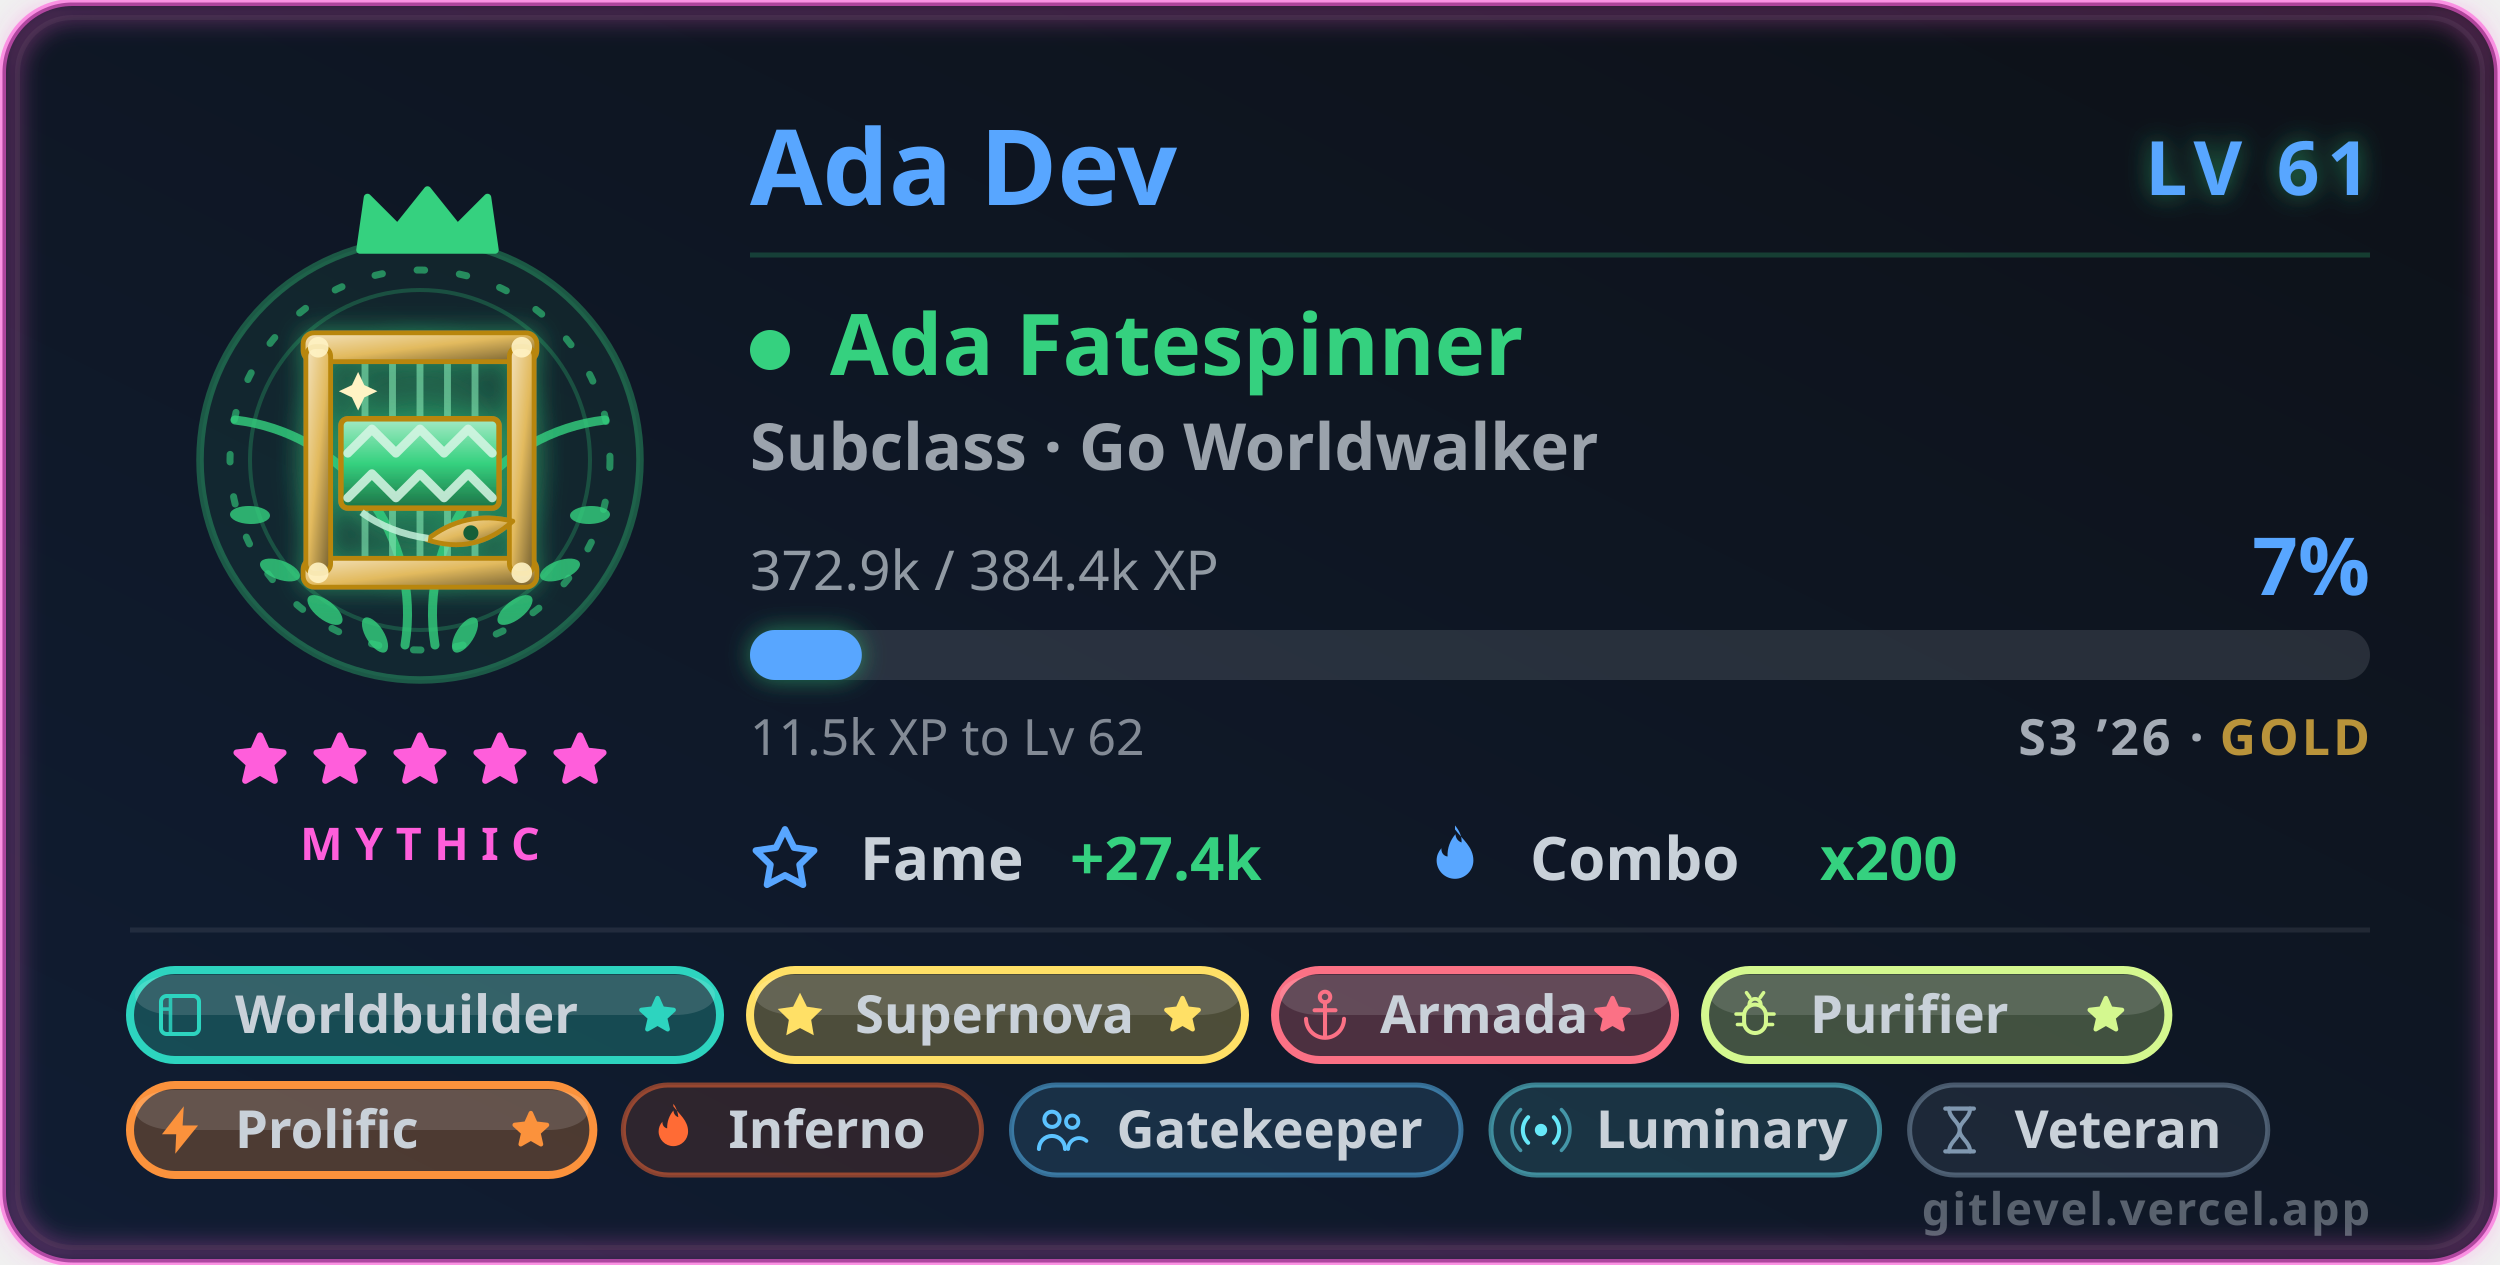
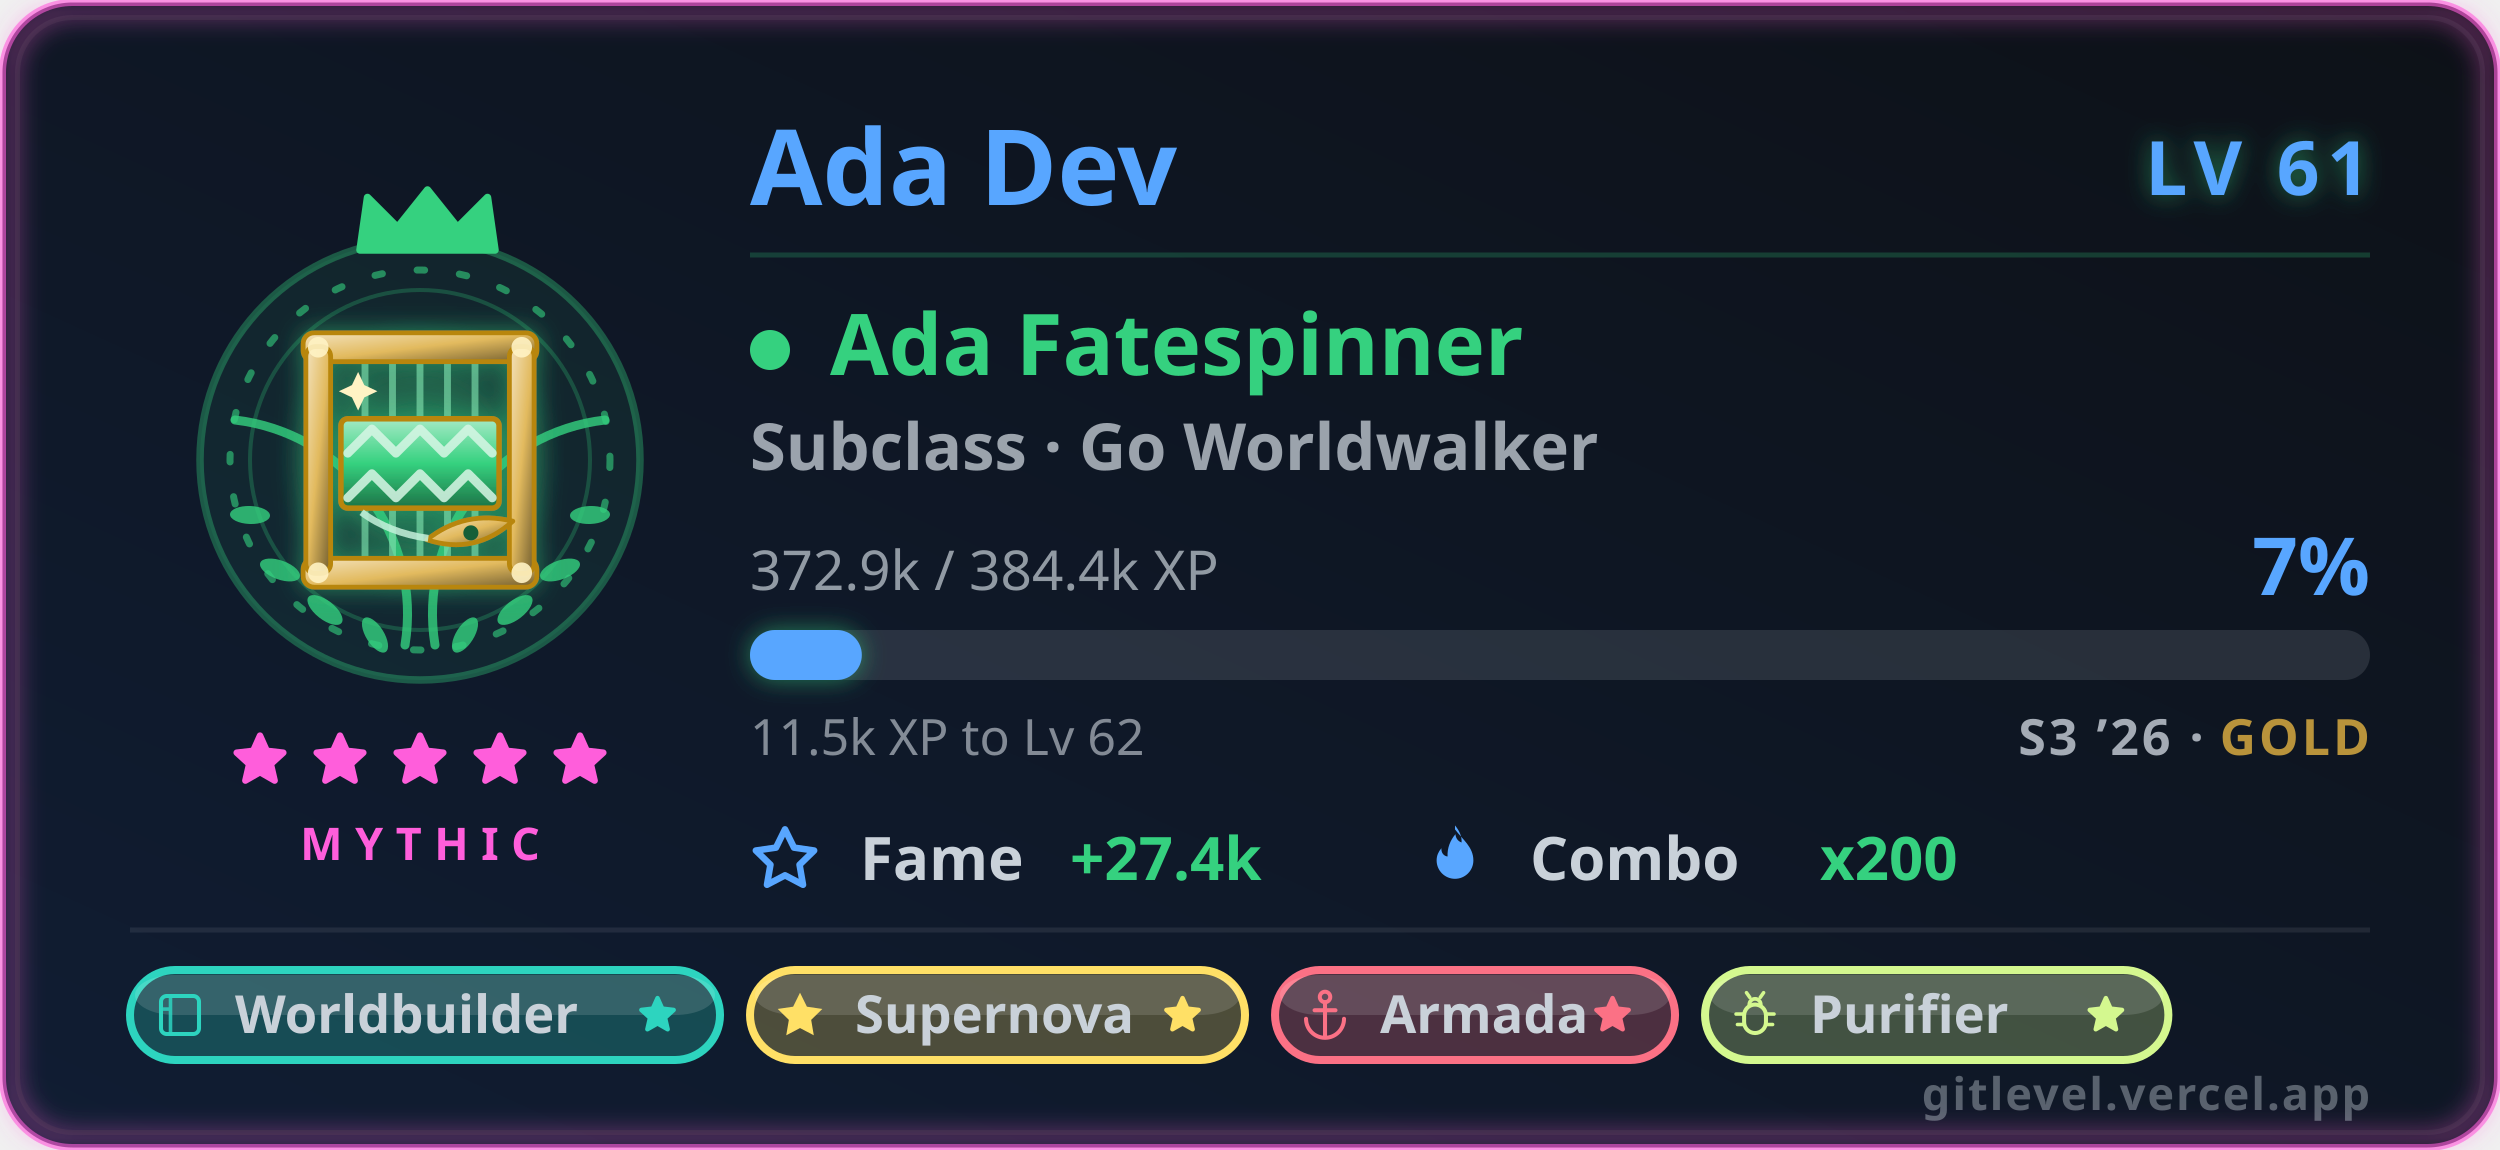
- <svg xmlns="http://www.w3.org/2000/svg" width="500" height="253" viewBox="0 0 500 253" role="img" aria-labelledby="card-title-a11y card-desc-a11y">
+ <svg xmlns="http://www.w3.org/2000/svg" width="500" height="230" viewBox="0 0 500 230" role="img" aria-labelledby="card-title-a11y card-desc-a11y">
  <style>
text { font-family: 'Segoe UI', Ubuntu, 'Helvetica Neue', sans-serif; }
.title { font-size: 18px; font-weight: 600; fill: #58a6ff; }
.title-icon { fill: #58a6ff; }
.icon { fill: #58a6ff; }


.gl-name { font-size: 21px; font-weight: 700; fill: #58a6ff; }
.gl-lvl { font-size: 15px; font-weight: 800; letter-spacing: 1.5px; fill: #58a6ff; }
.gl-class { font-size: 17px; font-weight: 700; fill: #35d17f; }
.gl-sub { font-size: 13px; font-weight: 600; fill: #c9d1d9; opacity: 0.75; }
.gl-meta { font-size: 11px; fill: #c9d1d9; opacity: 0.7; }
.gl-pct { font-size: 16px; font-weight: 800; fill: #58a6ff; }
.gl-chip-label { font-size: 12px; font-weight: 600; fill: #c9d1d9; }
.gl-chip-value { font-size: 12px; font-weight: 800; fill: #35d17f; }
.gl-hint { font-size: 10px; fill: #c9d1d9; opacity: 0.62; }
.gl-badge-label { font-size: 10.5px; font-weight: 600; }
.gl-rarity { font-size: 9px; font-weight: 700; letter-spacing: 2.5px; fill: #ff5edb; }
.gl-brand { font-size: 9px; font-weight: 600; letter-spacing: 0.4px; fill: #c9d1d9; opacity: 0.4; }
.gl-season { font-size: 10px; font-weight: 600; letter-spacing: 0.6px; fill: #c9d1d9; opacity: 0.8; }

</style>
  <defs>
    <linearGradient id="card-bg" x1="0" y1="0" x2="1" y2="1" gradientTransform="rotate(90, 0.5, 0.5)">
      <stop offset="0.0%" stop-color="#0d1117" />
      <stop offset="100.0%" stop-color="#101d33" />
    </linearGradient>
    <filter id="card-glow" x="-50%" y="-50%" width="200%" height="200%">
      <feGaussianBlur in="SourceGraphic" stdDeviation="3" result="blur" />
      <feFlood flood-color="#58a6ff" flood-opacity="0.55" result="tint" />
      <feComposite in="tint" in2="blur" operator="in" result="softGlow" />
      <feMerge>
        <feMergeNode in="softGlow" />
        <feMergeNode in="SourceGraphic" />
      </feMerge>
    </filter>
    <filter id="gl-glow" x="-60%" y="-60%" width="220%" height="220%">
      <feGaussianBlur in="SourceGraphic" stdDeviation="2.4" result="b" />
      <feFlood flood-color="#35d17f" flood-opacity="0.55" result="t" />
      <feComposite in="t" in2="b" operator="in" result="g" />
      <feMerge>
        <feMergeNode in="g" />
        <feMergeNode in="SourceGraphic" />
      </feMerge>
    </filter>
    <filter id="gl-rarity" x="-20%" y="-20%" width="140%" height="140%">
      <feGaussianBlur stdDeviation="2.4" />
    </filter>
  </defs>
-   <rect x="0.5" y="0.5" width="499" height="252" rx="14" fill="url(#card-bg)" stroke="#ff5edb" stroke-width="1.4" stroke-opacity="0.6" />
-   <rect x="3.5" y="3.5" width="493" height="246" rx="11" fill="none" stroke="#30363d" stroke-opacity="0.4" />
-   <rect x="2" y="2" width="496" height="249" rx="13" fill="none" stroke="#ff5edb" stroke-width="3.5" stroke-opacity="0.4" filter="url(#gl-rarity)" />
+   <rect x="0.5" y="0.5" width="499" height="229" rx="14" fill="url(#card-bg)" stroke="#ff5edb" stroke-width="1.4" stroke-opacity="0.6" />
+   <rect x="3.5" y="3.5" width="493" height="223" rx="11" fill="none" stroke="#30363d" stroke-opacity="0.4" />
+   <rect x="2" y="2" width="496" height="226" rx="13" fill="none" stroke="#ff5edb" stroke-width="3.5" stroke-opacity="0.4" filter="url(#gl-rarity)" />
  <g class="fade">
    <g class="">
      <g class="flourish">
        <g transform="translate(84,0)">
          <g transform="translate(0,92)">
            <path d="M3 37 A 39 39 0 0 1 37 -8" fill="none" stroke="#35d17f" stroke-width="1.8" stroke-linecap="round" opacity="0.8" />
            <g fill="#35d17f" opacity="0.8">
              <ellipse cx="9" cy="35" rx="4" ry="1.8" transform="rotate(-58 9 35)" />
              <ellipse cx="19" cy="30" rx="4.2" ry="1.9" transform="rotate(-38 19 30)" />
              <ellipse cx="28" cy="22" rx="4.2" ry="1.9" transform="rotate(-20 28 22)" />
              <ellipse cx="34" cy="11" rx="4" ry="1.8" transform="rotate(-2 34 11)" />
            </g>
          </g>
        </g>
        <g transform="translate(84,0) scale(-1,1)">
          <g transform="translate(0,92)">
            <path d="M3 37 A 39 39 0 0 1 37 -8" fill="none" stroke="#35d17f" stroke-width="1.8" stroke-linecap="round" opacity="0.8" />
            <g fill="#35d17f" opacity="0.8">
              <ellipse cx="9" cy="35" rx="4" ry="1.8" transform="rotate(-58 9 35)" />
              <ellipse cx="19" cy="30" rx="4.2" ry="1.9" transform="rotate(-38 19 30)" />
              <ellipse cx="28" cy="22" rx="4.2" ry="1.9" transform="rotate(-20 28 22)" />
              <ellipse cx="34" cy="11" rx="4" ry="1.8" transform="rotate(-2 34 11)" />
            </g>
          </g>
        </g>
      </g>
      <circle cx="84" cy="92" r="44" fill="#35d17f" fill-opacity="0.08" stroke="#35d17f" stroke-opacity="0.35" stroke-width="1.5" />
      <g class="">
        <circle cx="84" cy="92" r="38" fill="none" stroke="#35d17f" stroke-opacity="0.6" stroke-width="1.4" stroke-dasharray="1.5 7" stroke-linecap="round" />
        <circle cx="84" cy="92" r="34" fill="none" stroke="#35d17f" stroke-opacity="0.25" stroke-width="0.8" />
      </g>
      <g class="" filter="url(#gl-glow)">
        <svg class="" x="51" y="59" width="66" height="66" viewBox="0 0 48 48" aria-hidden="true">
          <defs>
            <radialGradient id="adHalo" cx="0.5" cy="0.5" r="0.5">
              <stop offset="0" stop-color="#35d17f" stop-opacity="0.42" />
              <stop offset="1" stop-color="#35d17f" stop-opacity="0" />
            </radialGradient>
            <linearGradient id="adFrame" x1="0" y1="0" x2="1" y2="1">
              <stop offset="0" stop-color="#f3e3bf" />
              <stop offset="0.5" stop-color="#e2ba5e" />
              <stop offset="1" stop-color="#715d2f" />
            </linearGradient>
            <linearGradient id="adCloth" x1="0" y1="0" x2="0" y2="1">
              <stop offset="0" stop-color="#a4eac5" />
              <stop offset="0.5" stop-color="#35d17f" />
              <stop offset="1" stop-color="#1d7346" />
            </linearGradient>
          </defs>
          <circle cx="24" cy="24" r="21" fill="url(#adHalo)" />
          <g stroke="#7ce1ac" stroke-width="1" stroke-opacity="0.65">
            <path d="M16 9 V39 M20 9 V39 M24 9 V39 M28 9 V39 M32 9 V39" />
          </g>
          <rect x="12.5" y="18" width="23" height="13" rx="1" fill="url(#adCloth)" stroke="#b8860b" stroke-width="0.8" />
          <g stroke="#d7f6e5" stroke-width="1.3" stroke-opacity="0.85" fill="none" stroke-linejoin="round" stroke-linecap="round">
            <path d="M13.5 23 L17 19.5 L20.5 23 L24 19.5 L27.5 23 L31 19.5 L34.5 23" />
            <path d="M13.5 29.5 L17 26 L20.5 29.5 L24 26 L27.5 29.5 L31 26 L34.5 29.5" />
          </g>
          <rect x="7" y="5.5" width="34" height="4.2" rx="1.6" fill="url(#adFrame)" stroke="#b8860b" stroke-width="0.7" />
          <rect x="7" y="38.3" width="34" height="4.2" rx="1.6" fill="url(#adFrame)" stroke="#b8860b" stroke-width="0.7" />
          <rect x="7.4" y="7.5" width="3.6" height="33" rx="1.4" fill="url(#adFrame)" stroke="#b8860b" stroke-width="0.7" />
          <rect x="37" y="7.5" width="3.6" height="33" rx="1.4" fill="url(#adFrame)" stroke="#b8860b" stroke-width="0.7" />
          <g fill="#fff3c4" opacity="0.9">
            <circle cx="9.2" cy="7.6" r="1.5" />
            <circle cx="38.8" cy="7.6" r="1.5" />
            <circle cx="9.2" cy="40.4" r="1.5" />
            <circle cx="38.8" cy="40.4" r="1.5" />
          </g>
          <path d="M25 35.6 Q30.5 31.2 37.5 32.9 Q32 37.9 25 35.6 Z" fill="url(#adFrame)" stroke="#b8860b" stroke-width="0.7" stroke-linejoin="round" />
          <circle cx="31.4" cy="34.6" r="1.1" fill="#185e39" />
          <path d="M25.2 35.4 Q19.5 34.6 15.5 31.6" fill="none" stroke="#c2f1d9" stroke-width="1" stroke-opacity="0.85" />
          <path d="M15 11.2 l0.896 1.904 l1.904 0.896 l-1.904 0.896 l-0.896 1.904 l-0.896 -1.904 l-1.904 -0.896 l1.904 -0.896 Z" fill="#fff3c4" />
        </svg>
      </g>
      <g transform="translate(69, 36.5) scale(1.5)">
        <path d="M2 9 L3 2 L7 6 L11 1 L15 6 L19 2 L20 9 Z" fill="#35d17f" stroke="#35d17f" stroke-width="1" stroke-linejoin="round" />
      </g>
    </g>
    <g>
      <g class="" transform="translate(45.5, 145.5) scale(0.5416667)" fill="#ff5edb" stroke="#ff5edb" stroke-width="2.4" stroke-linejoin="round" stroke-linecap="round" opacity="1">
        <path d="M12 3 L14.5 8.6 L20.6 9.3 L16 13.5 L17.4 19.6 L12 16.5 L6.6 19.6 L8 13.5 L3.4 9.3 L9.5 8.6 Z" />
      </g>
      <g class="" transform="translate(61.5, 145.5) scale(0.5416667)" fill="#ff5edb" stroke="#ff5edb" stroke-width="2.4" stroke-linejoin="round" stroke-linecap="round" opacity="1">
        <path d="M12 3 L14.5 8.6 L20.6 9.3 L16 13.5 L17.4 19.6 L12 16.5 L6.6 19.6 L8 13.5 L3.4 9.3 L9.5 8.6 Z" />
      </g>
      <g class="" transform="translate(77.5, 145.5) scale(0.5416667)" fill="#ff5edb" stroke="#ff5edb" stroke-width="2.4" stroke-linejoin="round" stroke-linecap="round" opacity="1">
        <path d="M12 3 L14.5 8.6 L20.6 9.3 L16 13.5 L17.4 19.6 L12 16.5 L6.6 19.6 L8 13.5 L3.4 9.3 L9.5 8.6 Z" />
      </g>
      <g class="" transform="translate(93.5, 145.5) scale(0.5416667)" fill="#ff5edb" stroke="#ff5edb" stroke-width="2.4" stroke-linejoin="round" stroke-linecap="round" opacity="1">
        <path d="M12 3 L14.5 8.6 L20.6 9.3 L16 13.5 L17.4 19.6 L12 16.5 L6.6 19.6 L8 13.5 L3.4 9.3 L9.5 8.6 Z" />
      </g>
      <g class="" transform="translate(109.5, 145.5) scale(0.5416667)" fill="#ff5edb" stroke="#ff5edb" stroke-width="2.4" stroke-linejoin="round" stroke-linecap="round" opacity="1">
        <path d="M12 3 L14.5 8.6 L20.6 9.3 L16 13.5 L17.4 19.6 L12 16.5 L6.6 19.6 L8 13.5 L3.4 9.3 L9.5 8.6 Z" />
      </g>
    </g>
    <text class="gl-rarity" x="84" y="172" text-anchor="middle">MYTHIC</text>
  </g>
  <g class="fade" style="animation-delay:.15s">
    <text class="gl-name" x="150" y="41">Ada Dev</text>
    <text class="gl-lvl glow-pulse" x="474" y="39" text-anchor="end" filter="url(#gl-glow)">LV 61</text>
    <line x1="150" y1="51" x2="474" y2="51" stroke="#35d17f" stroke-opacity="0.22" stroke-width="1" />
    <circle cx="154" cy="70" r="4" fill="#35d17f" />
    <text class="gl-class" x="166" y="75">Ada Fatespinner</text>
    <text class="gl-sub" x="150" y="94">Subclass · Go Worldwalker</text>
    <text class="gl-meta" x="150" y="118">372.9k / 384.4k XP</text>
    <text class="gl-pct " x="474" y="119" text-anchor="end">7%</text>
    <rect x="150" y="126" width="324" height="10" rx="5" fill="#c9d1d9" fill-opacity="0.14" />
    <rect class="xp-fill " x="150" y="126" width="22.364" height="10" rx="5" fill="#58a6ff" filter="url(#gl-glow)" />
    <text class="gl-hint" x="150" y="151">11.5k XP to Lv 62</text>
    <text class="gl-season" x="474" y="151" text-anchor="end">S3 ’26 · <tspan fill="#e3b341" font-weight="800">GOLD</tspan>
    </text>
    <g transform="translate(150, 176)">
      <svg class="icon" x="0" y="-11" width="14" height="14" viewBox="0 0 16 16" aria-hidden="true">
        <path fill-rule="evenodd" d="M8 .25a.75.75 0 0 1 .673.418l1.882 3.815 4.21.612a.75.75 0 0 1 .416 1.279l-3.046 2.97.719 4.192a.75.75 0 0 1-1.088.791L8 12.347l-3.766 1.98a.75.75 0 0 1-1.088-.79l.72-4.194L.818 6.374a.75.75 0 0 1 .416-1.28l4.21-.611L7.327.668A.75.75 0 0 1 8 .25zm0 2.445L6.615 5.5a.75.75 0 0 1-.564.41l-3.097.45 2.24 2.184a.75.75 0 0 1 .216.664l-.528 3.084 2.769-1.456a.75.75 0 0 1 .698 0l2.77 1.456-.53-3.084a.75.75 0 0 1 .216-.664l2.24-2.183-3.096-.45a.75.75 0 0 1-.564-.41L8 2.694v.001z" />
      </svg>
      <text class="gl-chip-label" x="22" y="0">Fame</text>
      <text class="gl-chip-value" x="64" y="0">+27.4k</text>
    </g>
    <g transform="translate(284, 176)">
      <svg class="icon" x="0" y="-11" width="14" height="14" viewBox="0 0 16 16" aria-hidden="true">
        <path fill-rule="evenodd" d="M8 1c1.7 2.3 4.2 4 4.2 7.1a4.2 4.2 0 0 1-8.4 0c0-1.1.4-2 1.1-2.8-.1 1 .5 1.8 1.4 1.9-.1-1.9.6-3.7 1.8-5.1.1 1 .6 1.6 1.4 1.9.1-1.4-.5-2.7-1.5-3.9z" />
      </svg>
      <text class="gl-chip-label" x="22" y="0">Combo</text>
      <text class="gl-chip-value" x="80" y="0">x200</text>
    </g>
  </g>
  <g class="fade" style="animation-delay:.2s">
    <line x1="26" y1="186" x2="474" y2="186" stroke="#c9d1d9" stroke-opacity="0.1" stroke-width="1" />
    <g>
      <rect x="26" y="194" width="118.003" height="18" rx="9" fill="#2dd4bf" fill-opacity="0.26" stroke="#2dd4bf" stroke-opacity="1" stroke-width="1.6" />
      <rect x="27" y="195" width="116.003" height="8" rx="8" fill="#ffffff" fill-opacity="0.13" />
      <g transform="translate(30.3, 197.3) scale(0.475)">
        <rect x="4" y="4" width="16" height="16" rx="2.4" fill="none" stroke="#2dd4bf" stroke-width="1.7" />
        <path d="M8 4v16 M4 9.5h4" fill="none" stroke="#2dd4bf" stroke-width="1.5" opacity="0.85" />
      </g>
      <text class="gl-badge-label" x="47" y="206.6" fill="#c9d1d9" font-weight="800">Worldbuilder</text>
      <g class="" transform="translate(127.0032, 198.5) scale(0.375)" fill="#2dd4bf" stroke="#2dd4bf" stroke-width="2.4" stroke-linejoin="round" stroke-linecap="round" opacity="1">
        <path d="M12 3 L14.5 8.6 L20.6 9.3 L16 13.5 L17.4 19.6 L12 16.5 L6.6 19.6 L8 13.5 L3.4 9.3 L9.5 8.6 Z" />
      </g>
    </g>
    <g>
      <rect x="150.003" y="194" width="99.002" height="18" rx="9" fill="#ffe066" fill-opacity="0.26" stroke="#ffe066" stroke-opacity="1" stroke-width="1.6" />
      <rect x="151.003" y="195" width="97.002" height="8" rx="8" fill="#ffffff" fill-opacity="0.13" />
      <g transform="translate(154.3032, 197.3) scale(0.475)">
        <path d="M12 2.6 14.9 8.5 21.4 9.45 16.7 14.05 17.8 20.55 12 17.5 6.2 20.55 7.3 14.05 2.6 9.45 9.1 8.5Z" fill="#ffe066" />
      </g>
      <text class="gl-badge-label" x="171.003" y="206.6" fill="#c9d1d9" font-weight="800">Supernova</text>
      <g class="" transform="translate(232.0056, 198.5) scale(0.375)" fill="#ffe066" stroke="#ffe066" stroke-width="2.4" stroke-linejoin="round" stroke-linecap="round" opacity="1">
        <path d="M12 3 L14.5 8.6 L20.6 9.3 L16 13.5 L17.4 19.6 L12 16.5 L6.6 19.6 L8 13.5 L3.4 9.3 L9.5 8.6 Z" />
      </g>
    </g>
    <g>
      <rect x="255.006" y="194" width="80.002" height="18" rx="9" fill="#fb7185" fill-opacity="0.26" stroke="#fb7185" stroke-opacity="1" stroke-width="1.6" />
      <rect x="256.006" y="195" width="78.002" height="8" rx="8" fill="#ffffff" fill-opacity="0.13" />
      <g transform="translate(259.3056, 197.3) scale(0.475)">
        <circle cx="12" cy="4.4" r="2.2" fill="none" stroke="#fb7185" stroke-width="1.7" />
        <path d="M12 6.6V21M7.6 10h8.8" fill="none" stroke="#fb7185" stroke-width="1.7" stroke-linejoin="round" stroke-linecap="round" />
        <path d="M4 13.6a8 8 0 0 0 16 0" fill="none" stroke="#fb7185" stroke-width="1.7" stroke-linejoin="round" stroke-linecap="round" />
      </g>
      <text class="gl-badge-label" x="276.006" y="206.6" fill="#c9d1d9" font-weight="800">Armada</text>
      <g class="" transform="translate(318.0072, 198.5) scale(0.375)" fill="#fb7185" stroke="#fb7185" stroke-width="2.4" stroke-linejoin="round" stroke-linecap="round" opacity="1">
        <path d="M12 3 L14.5 8.6 L20.6 9.3 L16 13.5 L17.4 19.6 L12 16.5 L6.6 19.6 L8 13.5 L3.4 9.3 L9.5 8.6 Z" />
      </g>
    </g>
    <g>
      <rect x="341.007" y="194" width="92.669" height="18" rx="9" fill="#d4f88f" fill-opacity="0.26" stroke="#d4f88f" stroke-opacity="1" stroke-width="1.6" />
      <rect x="342.007" y="195" width="90.669" height="8" rx="8" fill="#ffffff" fill-opacity="0.13" />
      <g transform="translate(345.3072, 197.3) scale(0.475)">
        <rect x="7.4" y="7.6" width="9.2" height="12" rx="4.6" fill="none" stroke="#d4f88f" stroke-width="1.7" />
        <path d="M9.6 7.6a2.4 2.4 0 0 1 4.8 0" fill="none" stroke="#d4f88f" stroke-width="1.6" stroke-linejoin="round" stroke-linecap="round" />
        <path d="M7.4 11.6H4M16.6 11.6H20M7.4 16H4.6M16.6 16H19.4M9.8 4.6 8.4 2.6M14.2 4.6 15.6 2.6" fill="none" stroke="#d4f88f" stroke-width="1.5" stroke-linejoin="round" stroke-linecap="round" />
      </g>
      <text class="gl-badge-label" x="362.007" y="206.6" fill="#c9d1d9" font-weight="800">Purifier</text>
      <g class="" transform="translate(416.676, 198.5) scale(0.375)" fill="#d4f88f" stroke="#d4f88f" stroke-width="2.4" stroke-linejoin="round" stroke-linecap="round" opacity="1">
        <path d="M12 3 L14.5 8.6 L20.6 9.3 L16 13.5 L17.4 19.6 L12 16.5 L6.6 19.6 L8 13.5 L3.4 9.3 L9.5 8.6 Z" />
      </g>
    </g>
-     <g>
-       <rect x="26" y="217" width="92.669" height="18" rx="9" fill="#fb923c" fill-opacity="0.26" stroke="#fb923c" stroke-opacity="1" stroke-width="1.6" />
-       <rect x="27" y="218" width="90.669" height="8" rx="8" fill="#ffffff" fill-opacity="0.13" />
-       <g transform="translate(30.3, 220.3) scale(0.475)">
-         <path d="M13.6 2 4.4 13.8h6L10 22l9.6-11.9h-6.5Z" fill="#fb923c" />
-       </g>
-       <text class="gl-badge-label" x="47" y="229.6" fill="#c9d1d9" font-weight="800">Prolific</text>
-       <g class="" transform="translate(101.6688, 221.5) scale(0.375)" fill="#fb923c" stroke="#fb923c" stroke-width="2.4" stroke-linejoin="round" stroke-linecap="round" opacity="1">
-         <path d="M12 3 L14.5 8.6 L20.6 9.3 L16 13.5 L17.4 19.6 L12 16.5 L6.6 19.6 L8 13.5 L3.4 9.3 L9.5 8.6 Z" />
-       </g>
-     </g>
-     <g>
-       <rect x="124.669" y="217" width="71.63" height="18" rx="9" fill="#ff6b35" fill-opacity="0.13" stroke="#ff6b35" stroke-opacity="0.5" stroke-width="1" />
-       <g transform="translate(128.9688, 220.3) scale(0.475)">
-         <path d="M12 2c2.5 3.4 6.2 6 6.2 10.6a6.2 6.2 0 0 1-12.4 0c0-1.6.6-3 1.6-4.1-.1 1.5.8 2.6 2 2.8-.1-2.8.9-5.4 2.6-7.5.2 1.5.9 2.4 2.1 2.8-.2-2-.8-4-2.1-5.6Z" fill="#ff6b35" />
-       </g>
-       <text class="gl-badge-label" x="145.669" y="229.6" fill="#c9d1d9">Inferno</text>
-     </g>
-     <g>
-       <rect x="202.299" y="217" width="89.9" height="18" rx="9" fill="#5cc3ff" fill-opacity="0.13" stroke="#5cc3ff" stroke-opacity="0.5" stroke-width="1" />
-       <g transform="translate(206.5988, 220.3) scale(0.475)">
-         <circle cx="8" cy="7.5" r="3.2" fill="none" stroke="#5cc3ff" stroke-width="1.7" />
-         <path d="M2.5 20a5.5 5.5 0 0 1 11 0" fill="none" stroke="#5cc3ff" stroke-width="1.7" stroke-linecap="round" />
-         <circle cx="16.5" cy="8.5" r="2.6" fill="none" stroke="#5cc3ff" stroke-width="1.6" />
-         <path d="M14.8 20a4.6 4.6 0 0 1 7.7-3.4" fill="none" stroke="#5cc3ff" stroke-width="1.6" stroke-linecap="round" />
-       </g>
-       <text class="gl-badge-label" x="223.299" y="229.6" fill="#c9d1d9">Gatekeeper</text>
-     </g>
-     <g>
-       <rect x="298.199" y="217" width="77.72" height="18" rx="9" fill="#67e8f9" fill-opacity="0.13" stroke="#67e8f9" stroke-opacity="0.5" stroke-width="1" />
-       <g transform="translate(302.4988, 220.3) scale(0.475)">
-         <circle cx="12" cy="12" r="2.6" fill="#67e8f9" />
-         <path d="M6.6 6.6a7.6 7.6 0 0 0 0 10.8M17.4 6.6a7.6 7.6 0 0 1 0 10.8" fill="none" stroke="#67e8f9" stroke-width="1.7" stroke-linejoin="round" stroke-linecap="round" />
-         <path d="M3.4 3.4a12.1 12.1 0 0 0 0 17.2M20.6 3.4a12.1 12.1 0 0 1 0 17.2" fill="none" stroke="#67e8f9" stroke-width="1.5" stroke-linejoin="round" stroke-linecap="round" opacity="0.55" />
-       </g>
-       <text class="gl-badge-label" x="319.199" y="229.6" fill="#c9d1d9">Luminary</text>
-     </g>
-     <g>
-       <rect x="381.919" y="217" width="71.63" height="18" rx="9" fill="#8098b0" fill-opacity="0.13" stroke="#8098b0" stroke-opacity="0.5" stroke-width="1" />
-       <g transform="translate(386.2188, 220.3) scale(0.475)">
-         <path d="M6 3h12M6 21h12" fill="none" stroke="#8098b0" stroke-width="1.8" stroke-linejoin="round" stroke-linecap="round" />
-         <path d="M7.6 3c0 4 4.4 5.6 4.4 9s-4.4 5-4.4 9M16.4 3c0 4-4.4 5.6-4.4 9s4.4 5 4.4 9" fill="none" stroke="#8098b0" stroke-width="1.7" stroke-linejoin="round" stroke-linecap="round" />
-       </g>
-       <text class="gl-badge-label" x="402.919" y="229.6" fill="#c9d1d9">Veteran</text>
-     </g>
  </g>
-   <text class="gl-brand" x="474" y="245" text-anchor="end">gitlevel.vercel.app</text>
+   <text class="gl-brand" x="474" y="222" text-anchor="end">gitlevel.vercel.app</text>
</svg>
